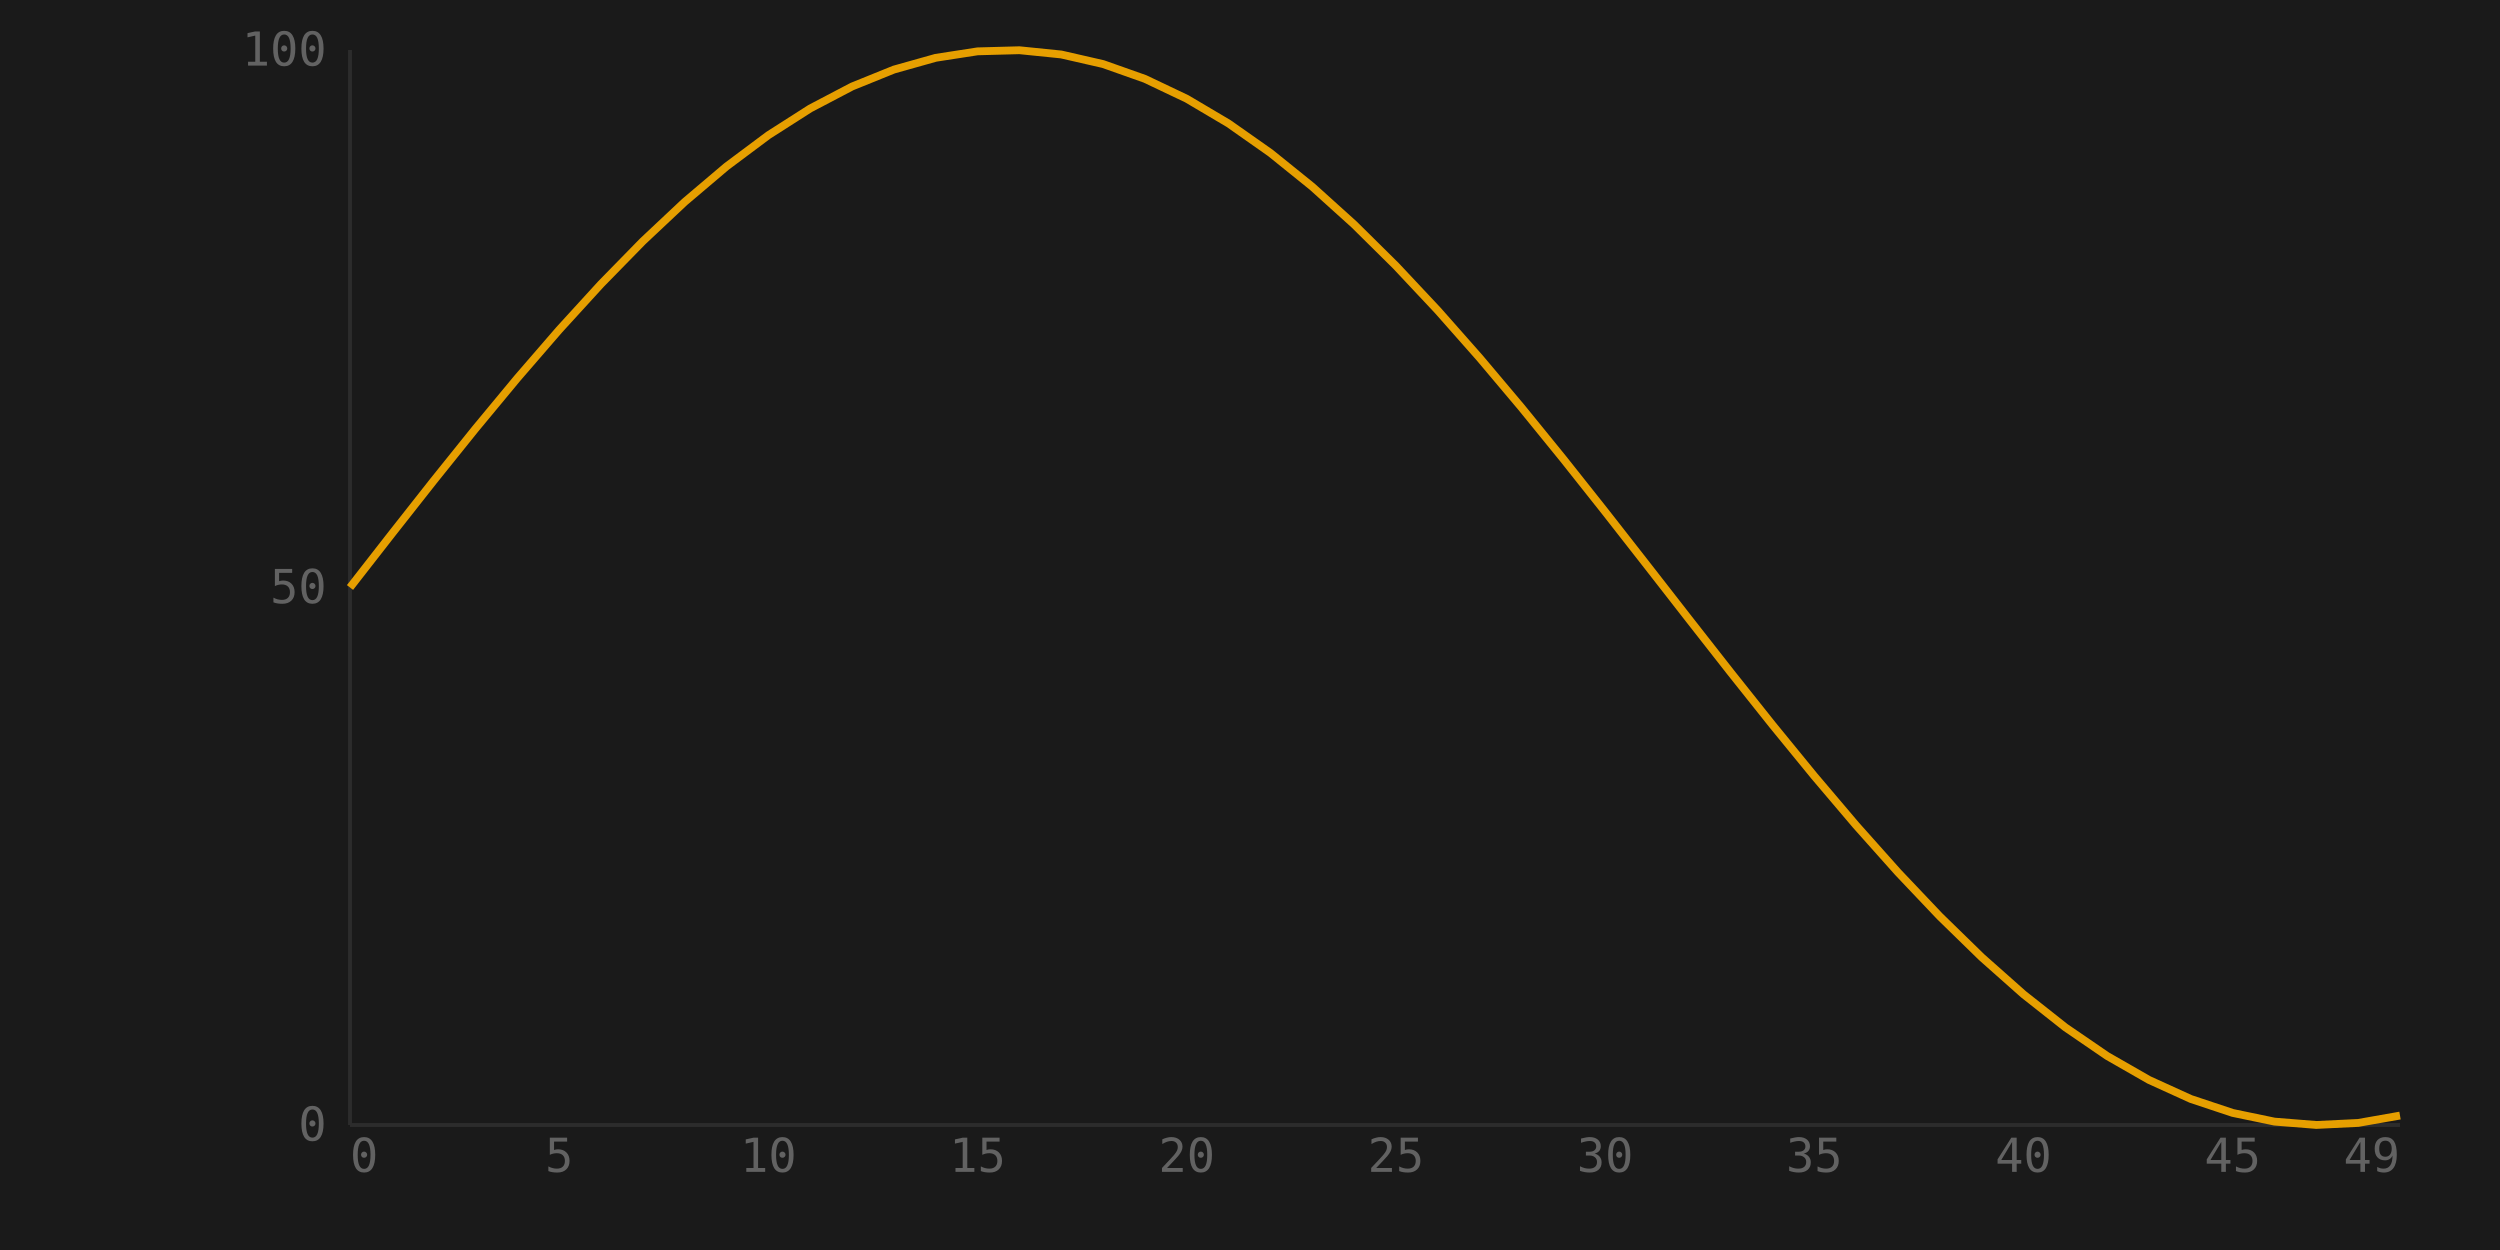
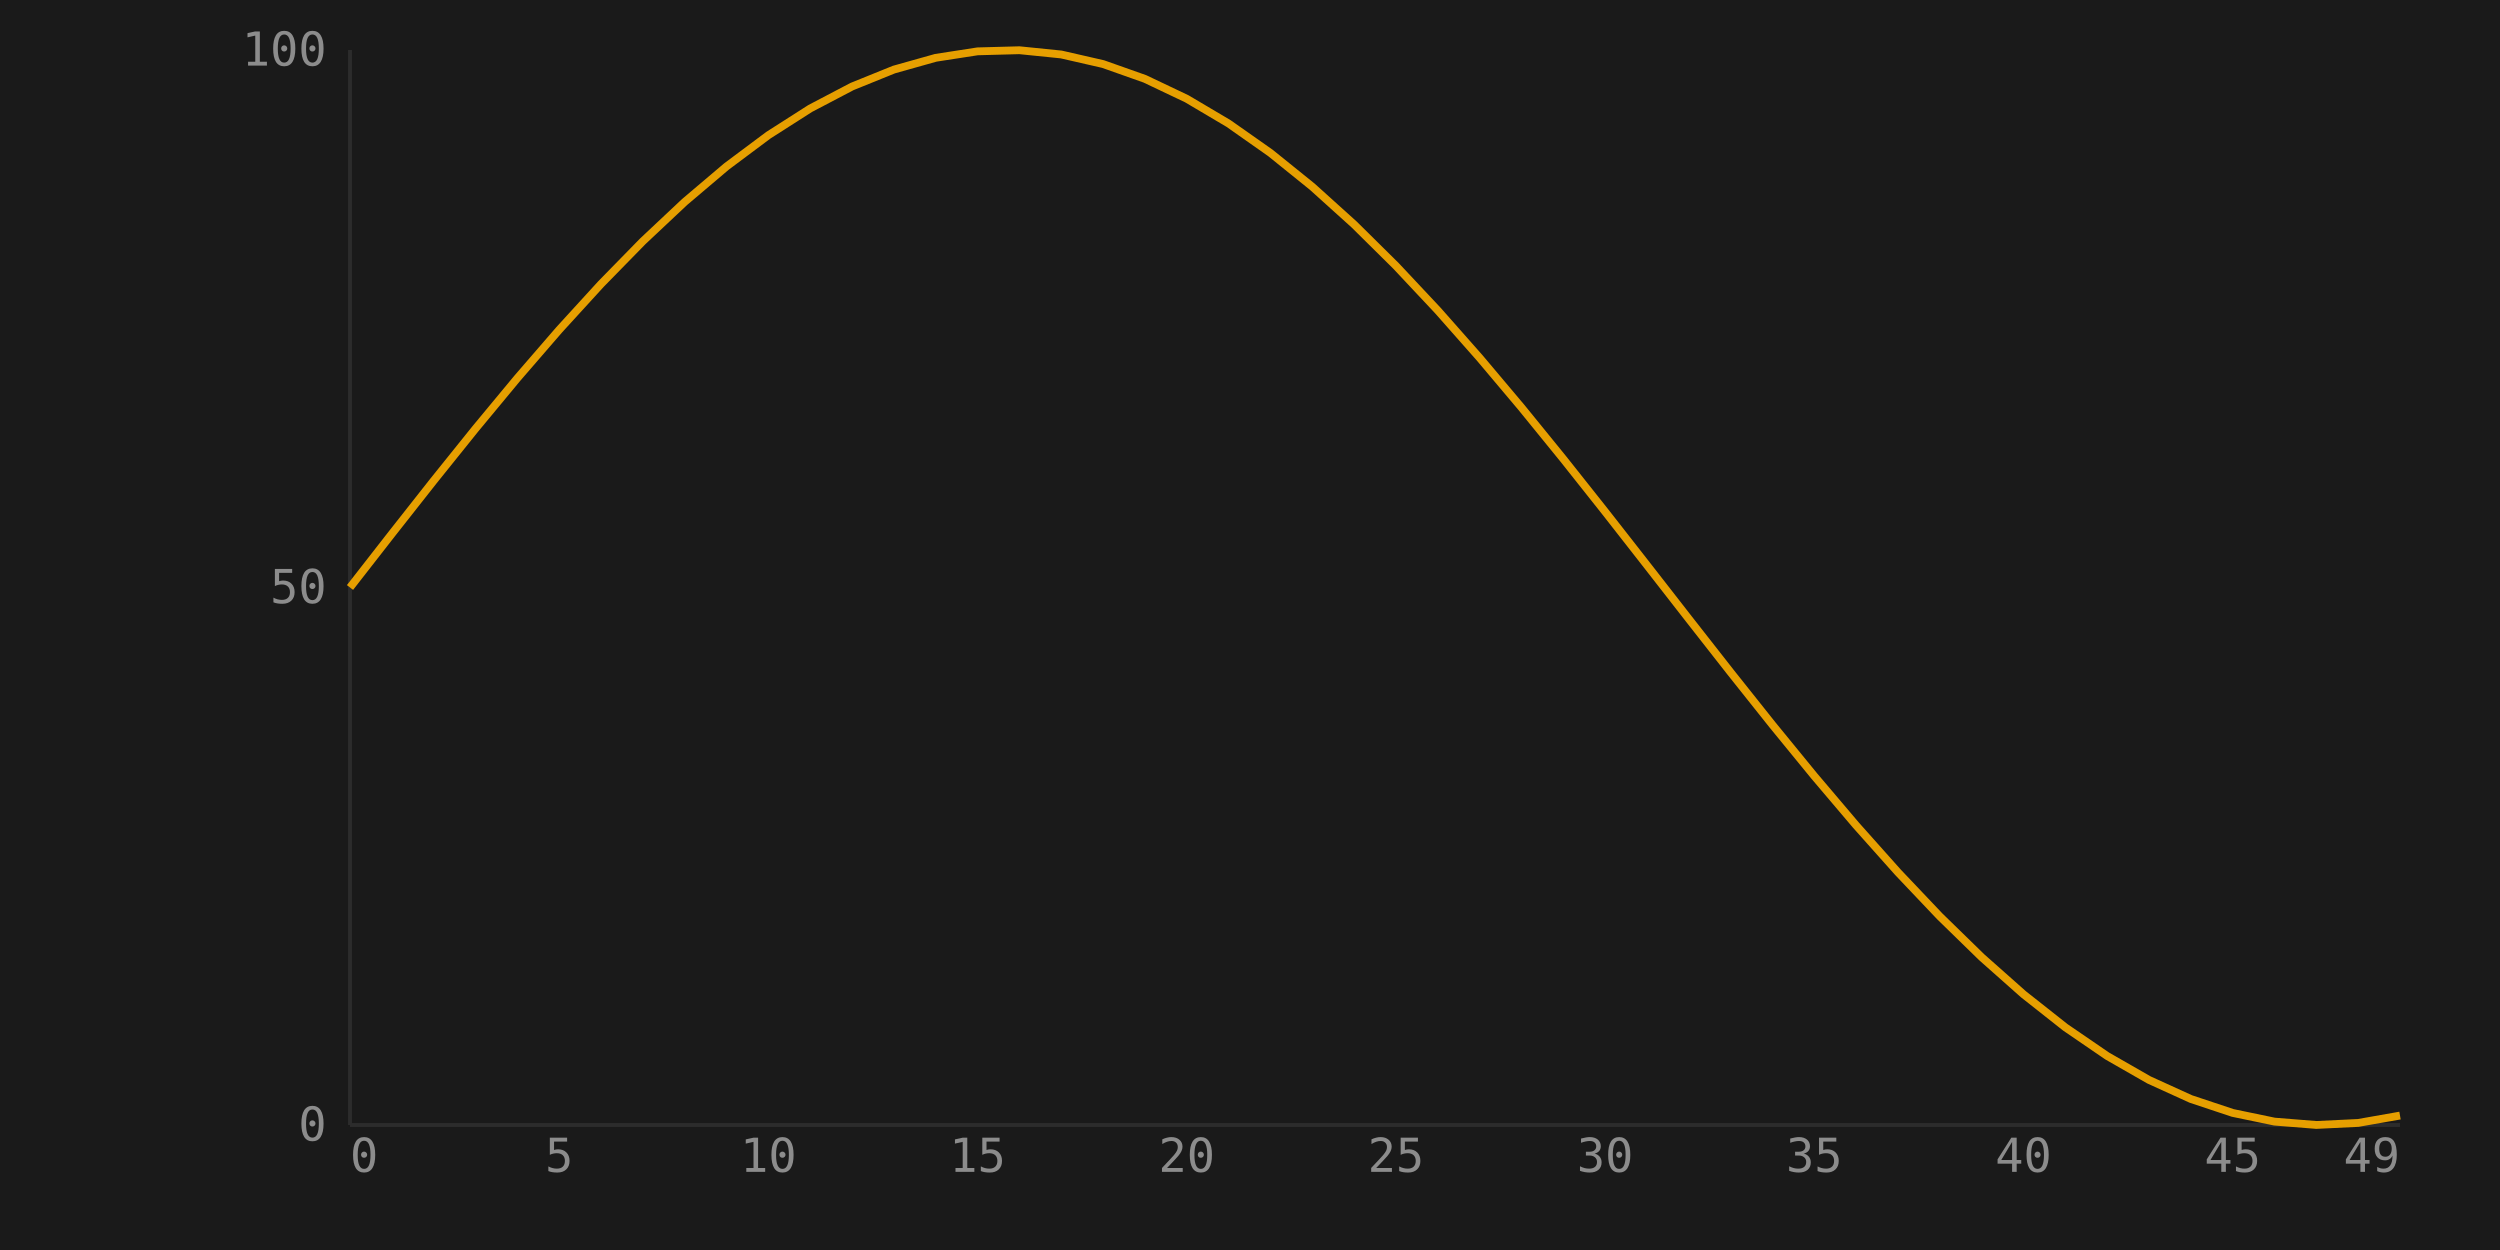
<svg xmlns="http://www.w3.org/2000/svg" viewBox="0 0 640 320" width="640" height="320">
  <rect width="100%" height="100%" fill="#1a1a1a" />
  <line x1="89.6" y1="12.8" x2="89.6" y2="288" stroke="#2c2c2c" stroke-width="1" />
  <line x1="89.6" y1="288" x2="614.4" y2="288" stroke="#2c2c2c" stroke-width="1" />
-   <text x="83.6" y="292" text-anchor="end" font-size="12" font-family="monospace" fill="#626262">0</text>
-   <text x="83.6" y="154.4" text-anchor="end" font-size="12" font-family="monospace" fill="#626262">50</text>
-   <text x="83.6" y="16.8" text-anchor="end" font-size="12" font-family="monospace" fill="#626262">100</text>
-   <text x="89.6" y="300" text-anchor="start" font-size="12" font-family="monospace" fill="#626262">0</text>
-   <text x="143.151" y="300" text-anchor="middle" font-size="12" font-family="monospace" fill="#626262">5</text>
-   <text x="196.702" y="300" text-anchor="middle" font-size="12" font-family="monospace" fill="#626262">10</text>
-   <text x="250.253" y="300" text-anchor="middle" font-size="12" font-family="monospace" fill="#626262">15</text>
-   <text x="303.804" y="300" text-anchor="middle" font-size="12" font-family="monospace" fill="#626262">20</text>
-   <text x="357.355" y="300" text-anchor="middle" font-size="12" font-family="monospace" fill="#626262">25</text>
-   <text x="410.906" y="300" text-anchor="middle" font-size="12" font-family="monospace" fill="#626262">30</text>
-   <text x="464.457" y="300" text-anchor="middle" font-size="12" font-family="monospace" fill="#626262">35</text>
-   <text x="518.008" y="300" text-anchor="middle" font-size="12" font-family="monospace" fill="#626262">40</text>
-   <text x="571.559" y="300" text-anchor="middle" font-size="12" font-family="monospace" fill="#626262">45</text>
-   <text x="614.4" y="300" text-anchor="end" font-size="12" font-family="monospace" fill="#626262">49</text>
+   <text x="83.6" y="292" text-anchor="end" font-size="12" font-family="monospace" fill="#8c8c8c">0</text>
+   <text x="83.6" y="154.4" text-anchor="end" font-size="12" font-family="monospace" fill="#8c8c8c">50</text>
+   <text x="83.6" y="16.8" text-anchor="end" font-size="12" font-family="monospace" fill="#8c8c8c">100</text>
+   <text x="89.6" y="300" text-anchor="start" font-size="12" font-family="monospace" fill="#8c8c8c">0</text>
+   <text x="143.151" y="300" text-anchor="middle" font-size="12" font-family="monospace" fill="#8c8c8c">5</text>
+   <text x="196.702" y="300" text-anchor="middle" font-size="12" font-family="monospace" fill="#8c8c8c">10</text>
+   <text x="250.253" y="300" text-anchor="middle" font-size="12" font-family="monospace" fill="#8c8c8c">15</text>
+   <text x="303.804" y="300" text-anchor="middle" font-size="12" font-family="monospace" fill="#8c8c8c">20</text>
+   <text x="357.355" y="300" text-anchor="middle" font-size="12" font-family="monospace" fill="#8c8c8c">25</text>
+   <text x="410.906" y="300" text-anchor="middle" font-size="12" font-family="monospace" fill="#8c8c8c">30</text>
+   <text x="464.457" y="300" text-anchor="middle" font-size="12" font-family="monospace" fill="#8c8c8c">35</text>
+   <text x="518.008" y="300" text-anchor="middle" font-size="12" font-family="monospace" fill="#8c8c8c">40</text>
+   <text x="571.559" y="300" text-anchor="middle" font-size="12" font-family="monospace" fill="#8c8c8c">45</text>
+   <text x="614.4" y="300" text-anchor="end" font-size="12" font-family="monospace" fill="#8c8c8c">49</text>
  <path d="M89.6 150.4 L100.31 136.663 L111.02 123.063 L121.731 109.736 L132.441 96.816 L143.151 84.431 L153.861 72.705 L164.571 61.756 L175.282 51.692 L185.992 42.614 L196.702 34.614 L207.412 27.77 L218.122 22.151 L228.833 17.814 L239.543 14.802 L250.253 13.145 L260.963 12.859 L271.673 13.947 L282.384 16.399 L293.094 20.189 L303.804 25.281 L314.514 31.622 L325.224 39.151 L335.935 47.791 L346.645 57.456 L357.355 68.05 L368.065 79.467 L378.776 91.593 L389.486 104.306 L400.196 117.479 L410.906 130.982 L421.616 144.679 L432.327 158.432 L443.037 172.106 L453.747 185.562 L464.457 198.668 L475.167 211.291 L485.878 223.305 L496.588 234.592 L507.298 245.037 L518.008 254.536 L528.718 262.995 L539.429 270.329 L550.139 276.464 L560.849 281.34 L571.559 284.908 L582.269 287.132 L592.98 287.989 L603.69 287.472 L614.4 285.585" fill="none" stroke="#e69f00" stroke-width="2" />
</svg>
